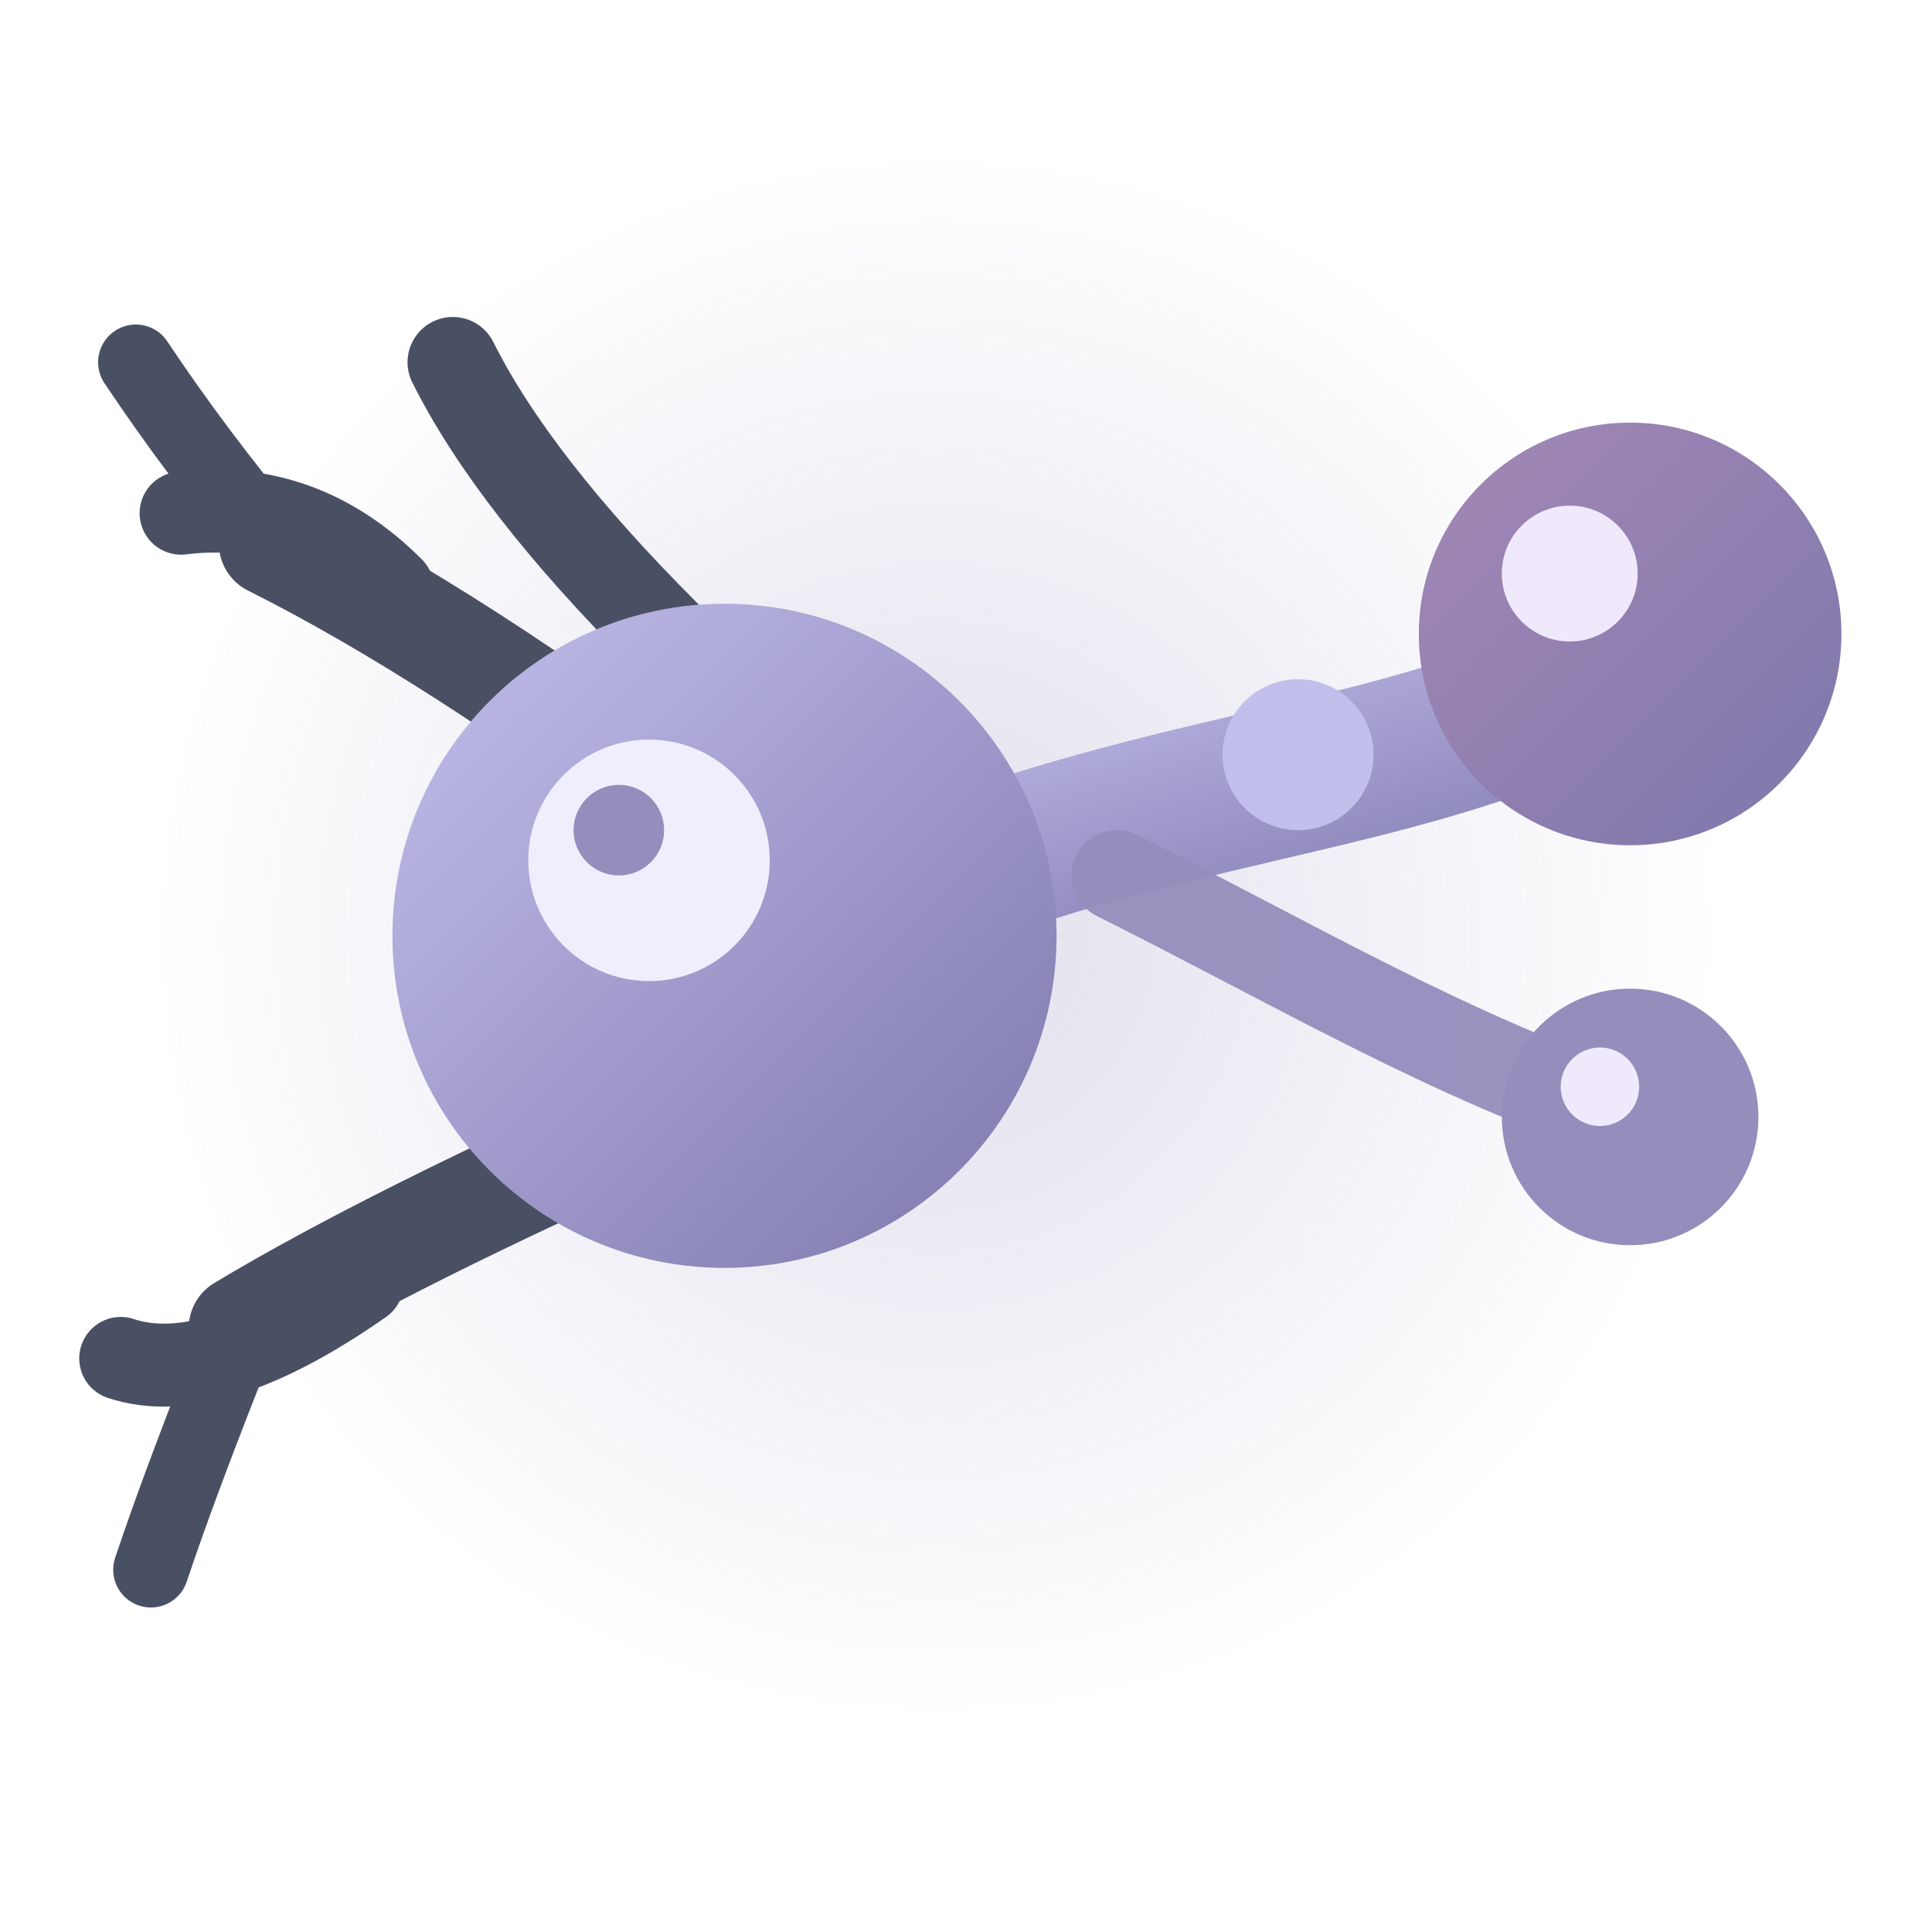
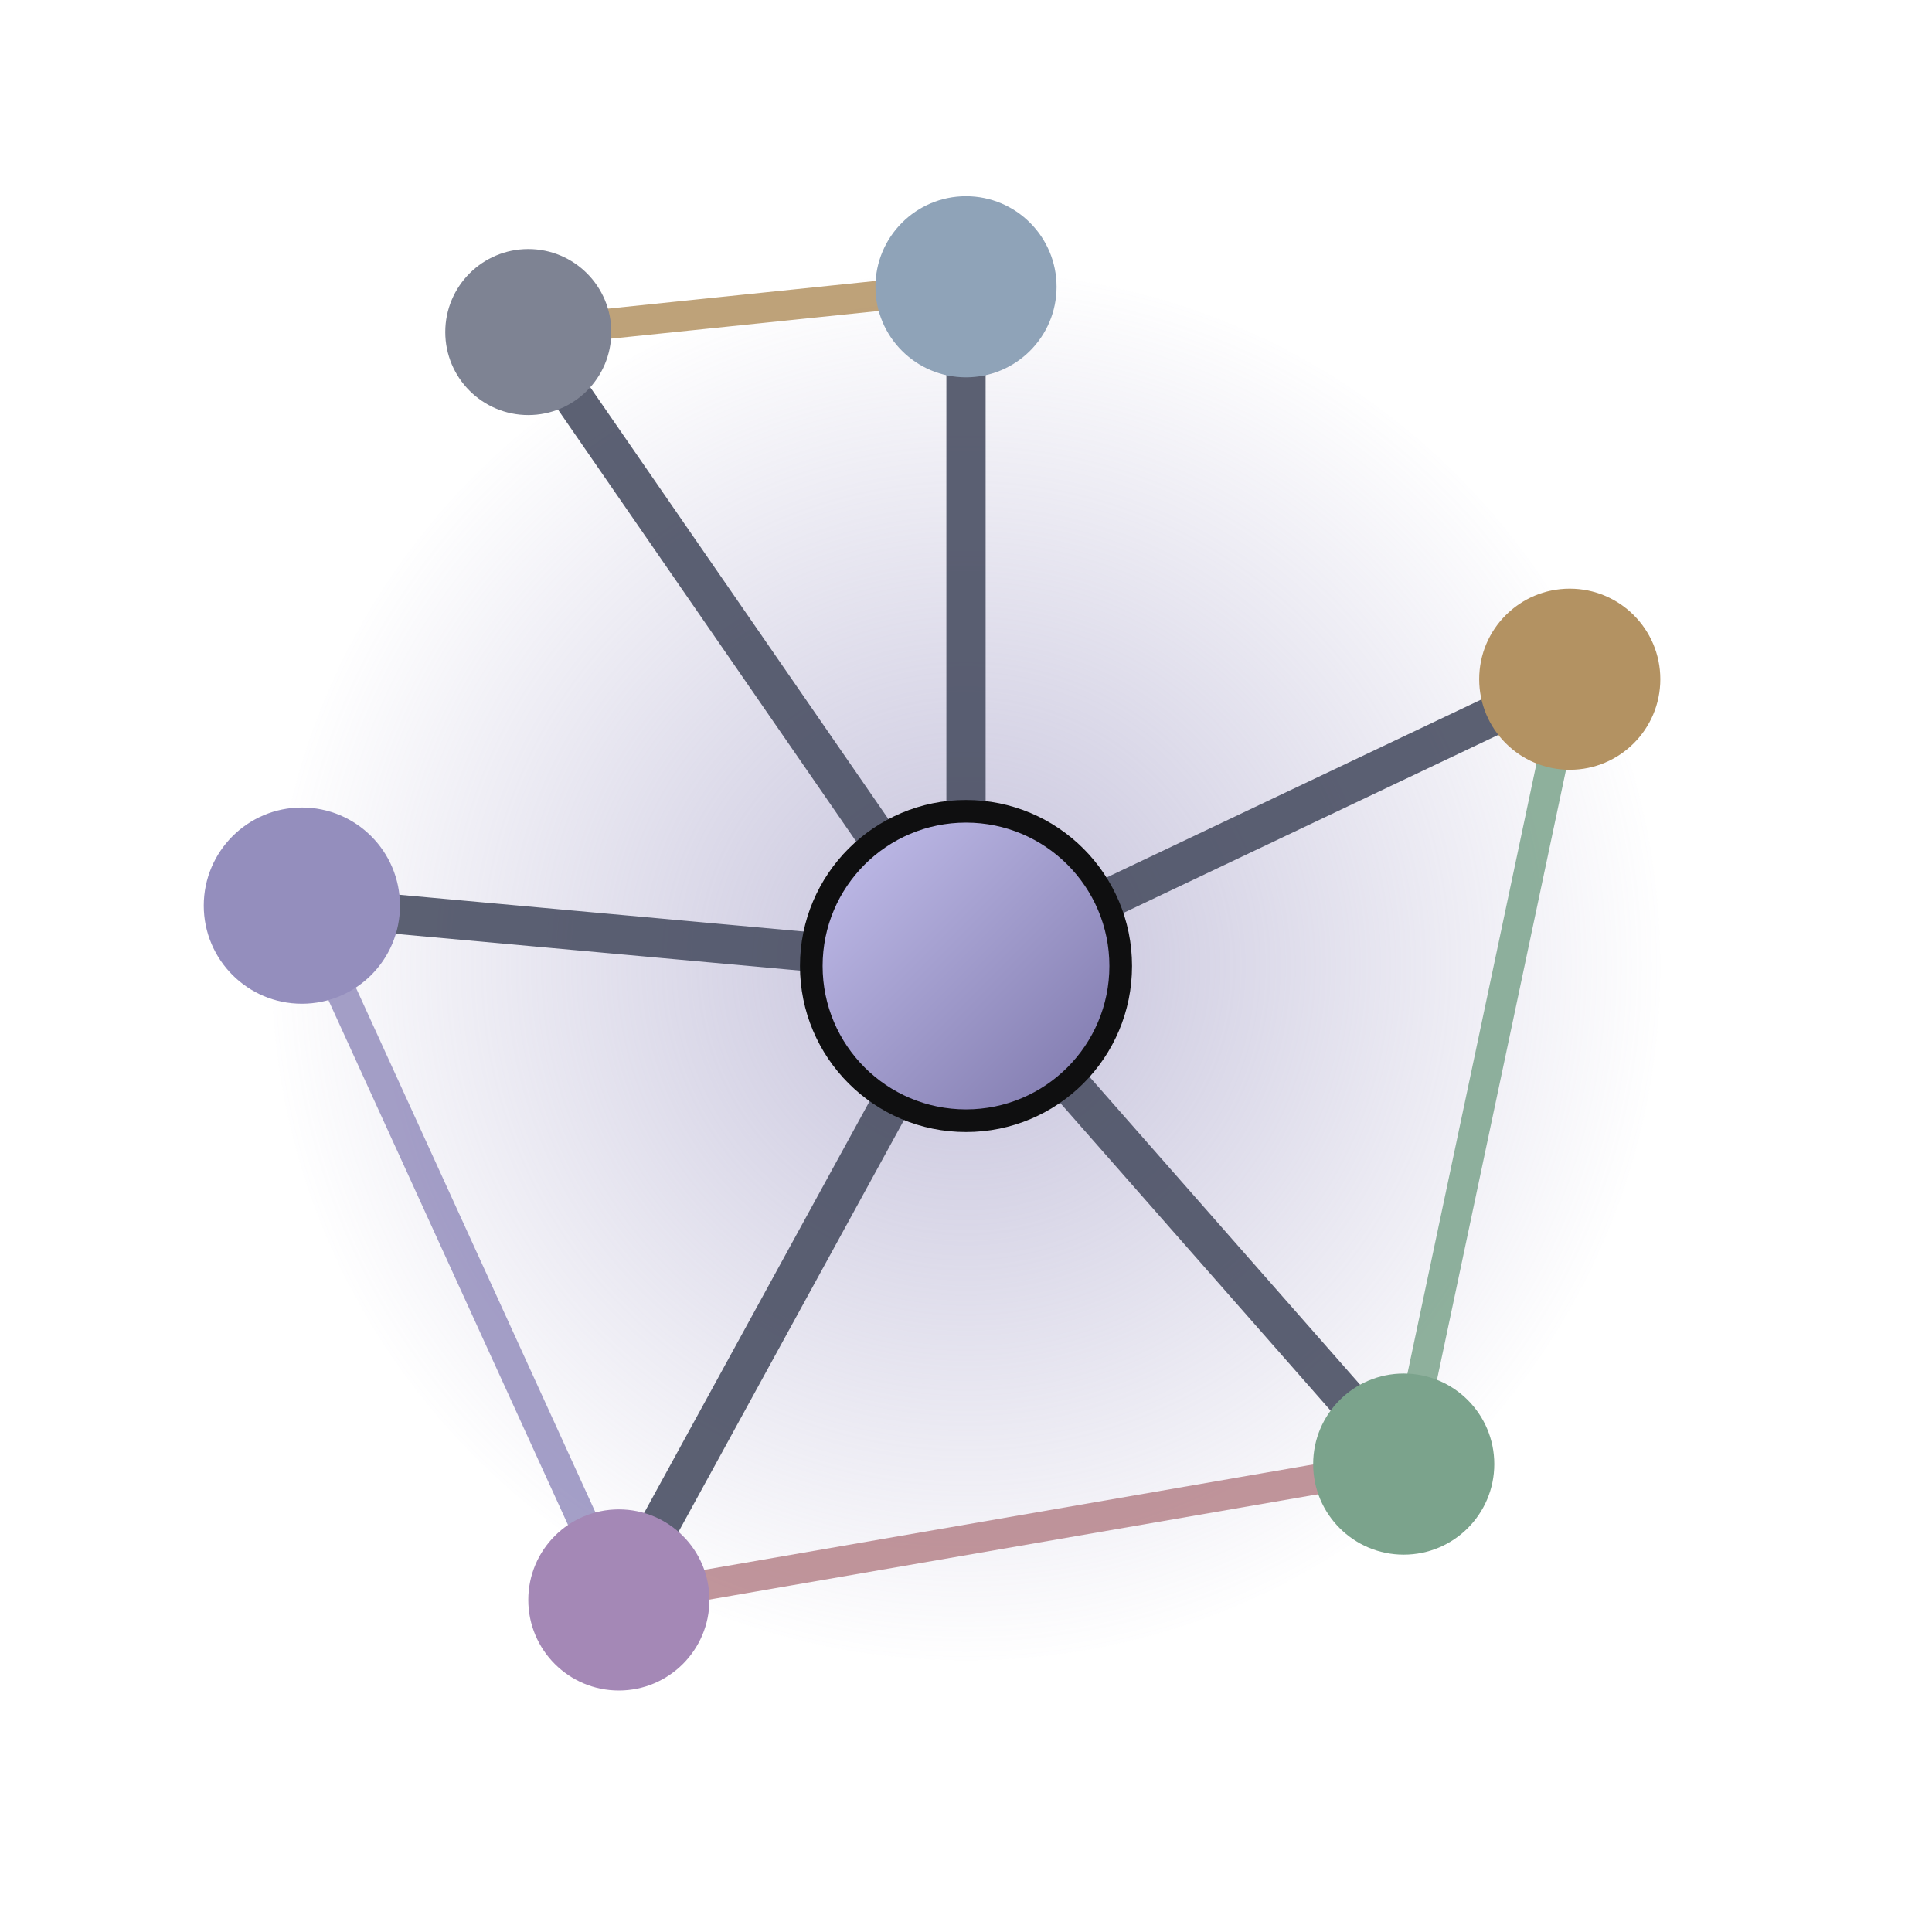
- <svg xmlns="http://www.w3.org/2000/svg" viewBox="0 0 128 128" width="128" height="128" role="img" aria-label="neoBrain — a neuron passing memory across a synapse">
+ <svg xmlns="http://www.w3.org/2000/svg" viewBox="0 0 128 128" width="128" height="128" role="img" aria-label="neoBrain graph mark">
  <defs>
-     <linearGradient id="nb-soma" x1="0" y1="0" x2="1" y2="1">
-       <stop offset="0%" stop-color="#c3bfec" />
-       <stop offset="100%" stop-color="#7d77ab" />
+     <linearGradient id="nb-accent" x1="0" y1="0" x2="1" y2="1">
+       <stop offset="0" stop-color="#c3bfec" />
+       <stop offset="1" stop-color="#7d77ab" />
    </linearGradient>
-     <linearGradient id="nb-term" x1="0" y1="0" x2="1" y2="1">
-       <stop offset="0%" stop-color="#a488b6" />
-       <stop offset="100%" stop-color="#7d77ab" />
-     </linearGradient>
-     <radialGradient id="nb-glow" cx="50%" cy="50%" r="50%">
-       <stop offset="0%" stop-color="#948ebd" stop-opacity="0.28" />
-       <stop offset="100%" stop-color="#948ebd" stop-opacity="0" />
+     <radialGradient id="nb-glow" cx="0.5" cy="0.5" r="0.5">
+       <stop offset="0" stop-color="#948ebd" stop-opacity="0.55" />
+       <stop offset="1" stop-color="#948ebd" stop-opacity="0" />
    </radialGradient>
  </defs>
-   <ellipse cx="62" cy="62" rx="52" ry="52" fill="url(#nb-glow)" />
-   <g fill="none" stroke="#4a5064" stroke-linecap="round" stroke-linejoin="round">
-     <path d="M 46 54 Q 30 42 18 36" stroke-width="7" />
-     <path d="M 26 39 Q 20 33 12 34" stroke-width="5.5" />
-     <path d="M 18 36 Q 13 30 9 24" stroke-width="5" />
-     <path d="M 44 74 Q 26 82 16 88" stroke-width="7" />
-     <path d="M 24 85 Q 14 92 8 90" stroke-width="5.5" />
-     <path d="M 16 88 Q 12 98 10 104" stroke-width="5" />
-     <path d="M 44 42 Q 34 32 30 24" stroke-width="6" />
+   <circle cx="64" cy="64" r="46" fill="url(#nb-glow)" />
+   <g fill="none" stroke="#4a5064" stroke-width="2.6" stroke-linecap="round" opacity="0.9">
+     <path d="M64 64 L64 19" />
+     <path d="M64 64 L104 45" />
+     <path d="M64 64 L93 97" />
+     <path d="M64 64 L41 106" />
+     <path d="M64 64 L20 60" />
+     <path d="M64 64 L35 22" />
  </g>
-   <path d="M 58 60 C 76 52, 92 52, 106 45" fill="none" stroke="url(#nb-soma)" stroke-width="10" stroke-linecap="round" />
-   <path d="M 74 58 C 86 64, 96 70, 108 74" fill="none" stroke="#948ebd" stroke-width="6" stroke-linecap="round" opacity="0.95" />
-   <circle cx="48" cy="62" r="22" fill="url(#nb-soma)" />
-   <circle cx="43" cy="57" r="8" fill="#f0eefd" />
-   <circle cx="41" cy="55" r="3" fill="#948ebd" />
-   <circle cx="108" cy="42" r="14" fill="url(#nb-term)" />
-   <circle cx="104" cy="38" r="4.5" fill="#efe9fb" />
-   <circle cx="108" cy="74" r="8.5" fill="#948ebd" />
-   <circle cx="106" cy="72" r="2.6" fill="#efe9fb" />
-   <circle cx="86" cy="50" r="5" fill="#c3bfec" />
+   <g fill="none" stroke-width="2" stroke-linecap="round" opacity="0.85">
+     <path d="M35 22 L64 19" stroke="#b39262" />
+     <path d="M104 45 L93 97" stroke="#7ba38c" />
+     <path d="M20 60 L41 106" stroke="#948ebd" />
+     <path d="M41 106 L93 97" stroke="#b5828a" />
+   </g>
+   <circle cx="64" cy="19" r="6" fill="#8fa3b8" />
+   <circle cx="104" cy="45" r="6" fill="#b39262" />
+   <circle cx="93" cy="97" r="6" fill="#7ba38c" />
+   <circle cx="41" cy="106" r="6" fill="#a488b6" />
+   <circle cx="20" cy="60" r="6.5" fill="#948ebd" />
+   <circle cx="35" cy="22" r="5.5" fill="#7e8393" />
+   <circle cx="64" cy="64" r="11" fill="#0f0f10" />
+   <circle cx="64" cy="64" r="9.5" fill="url(#nb-accent)" />
</svg>
